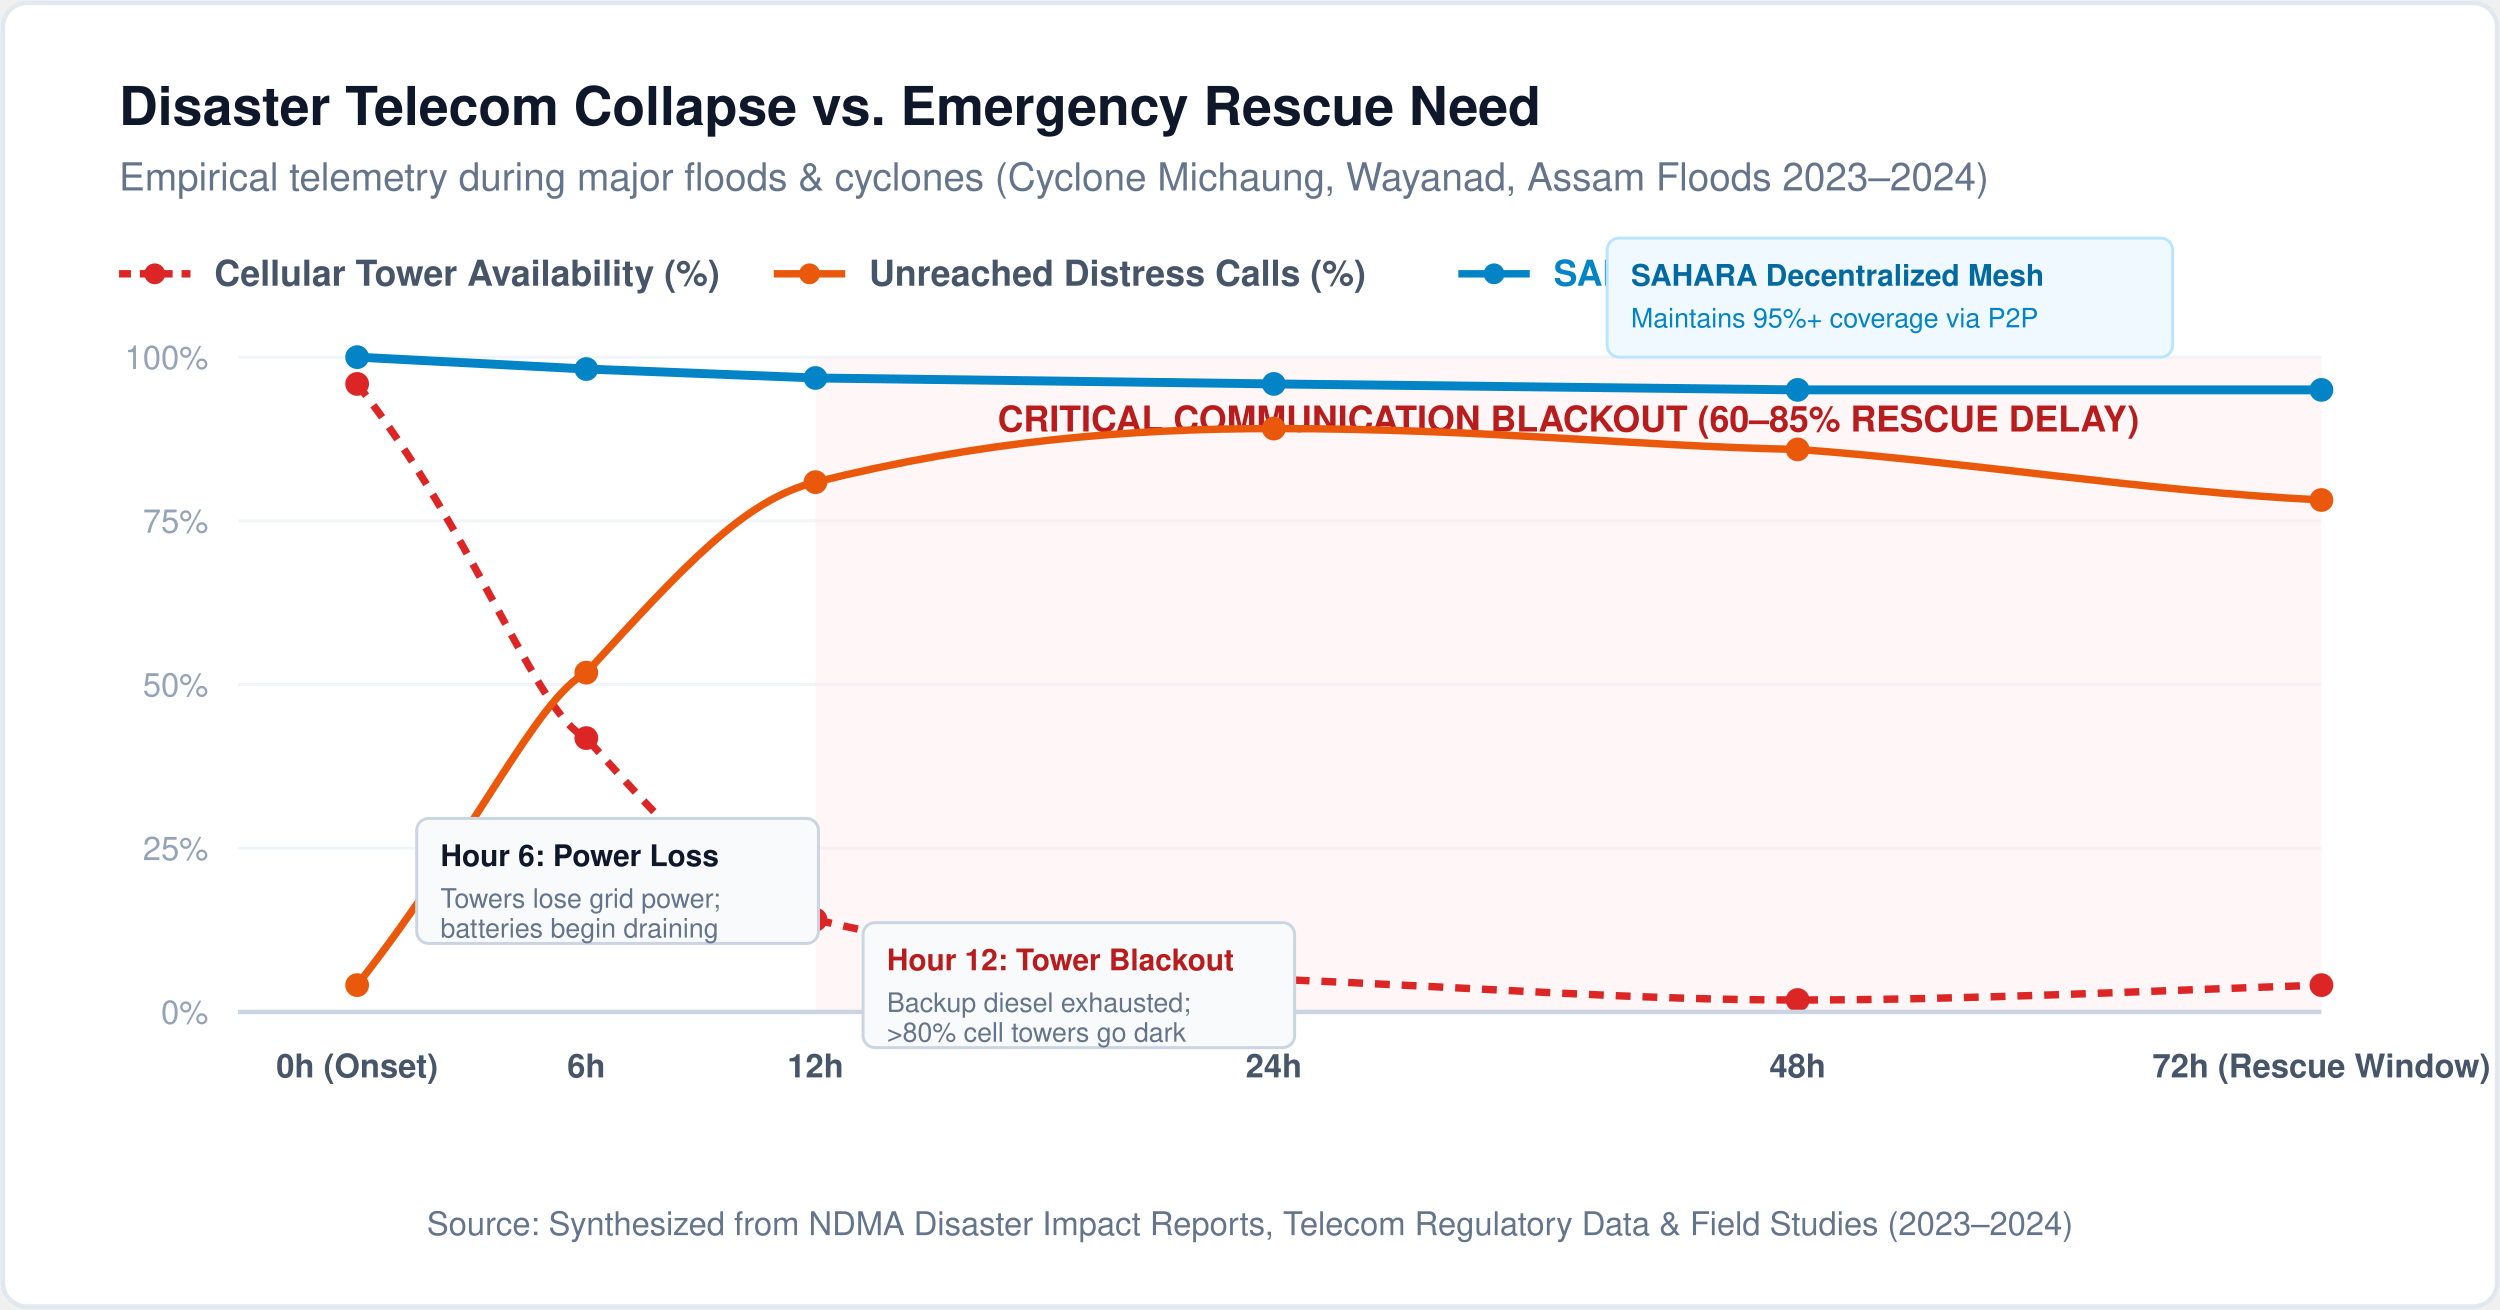
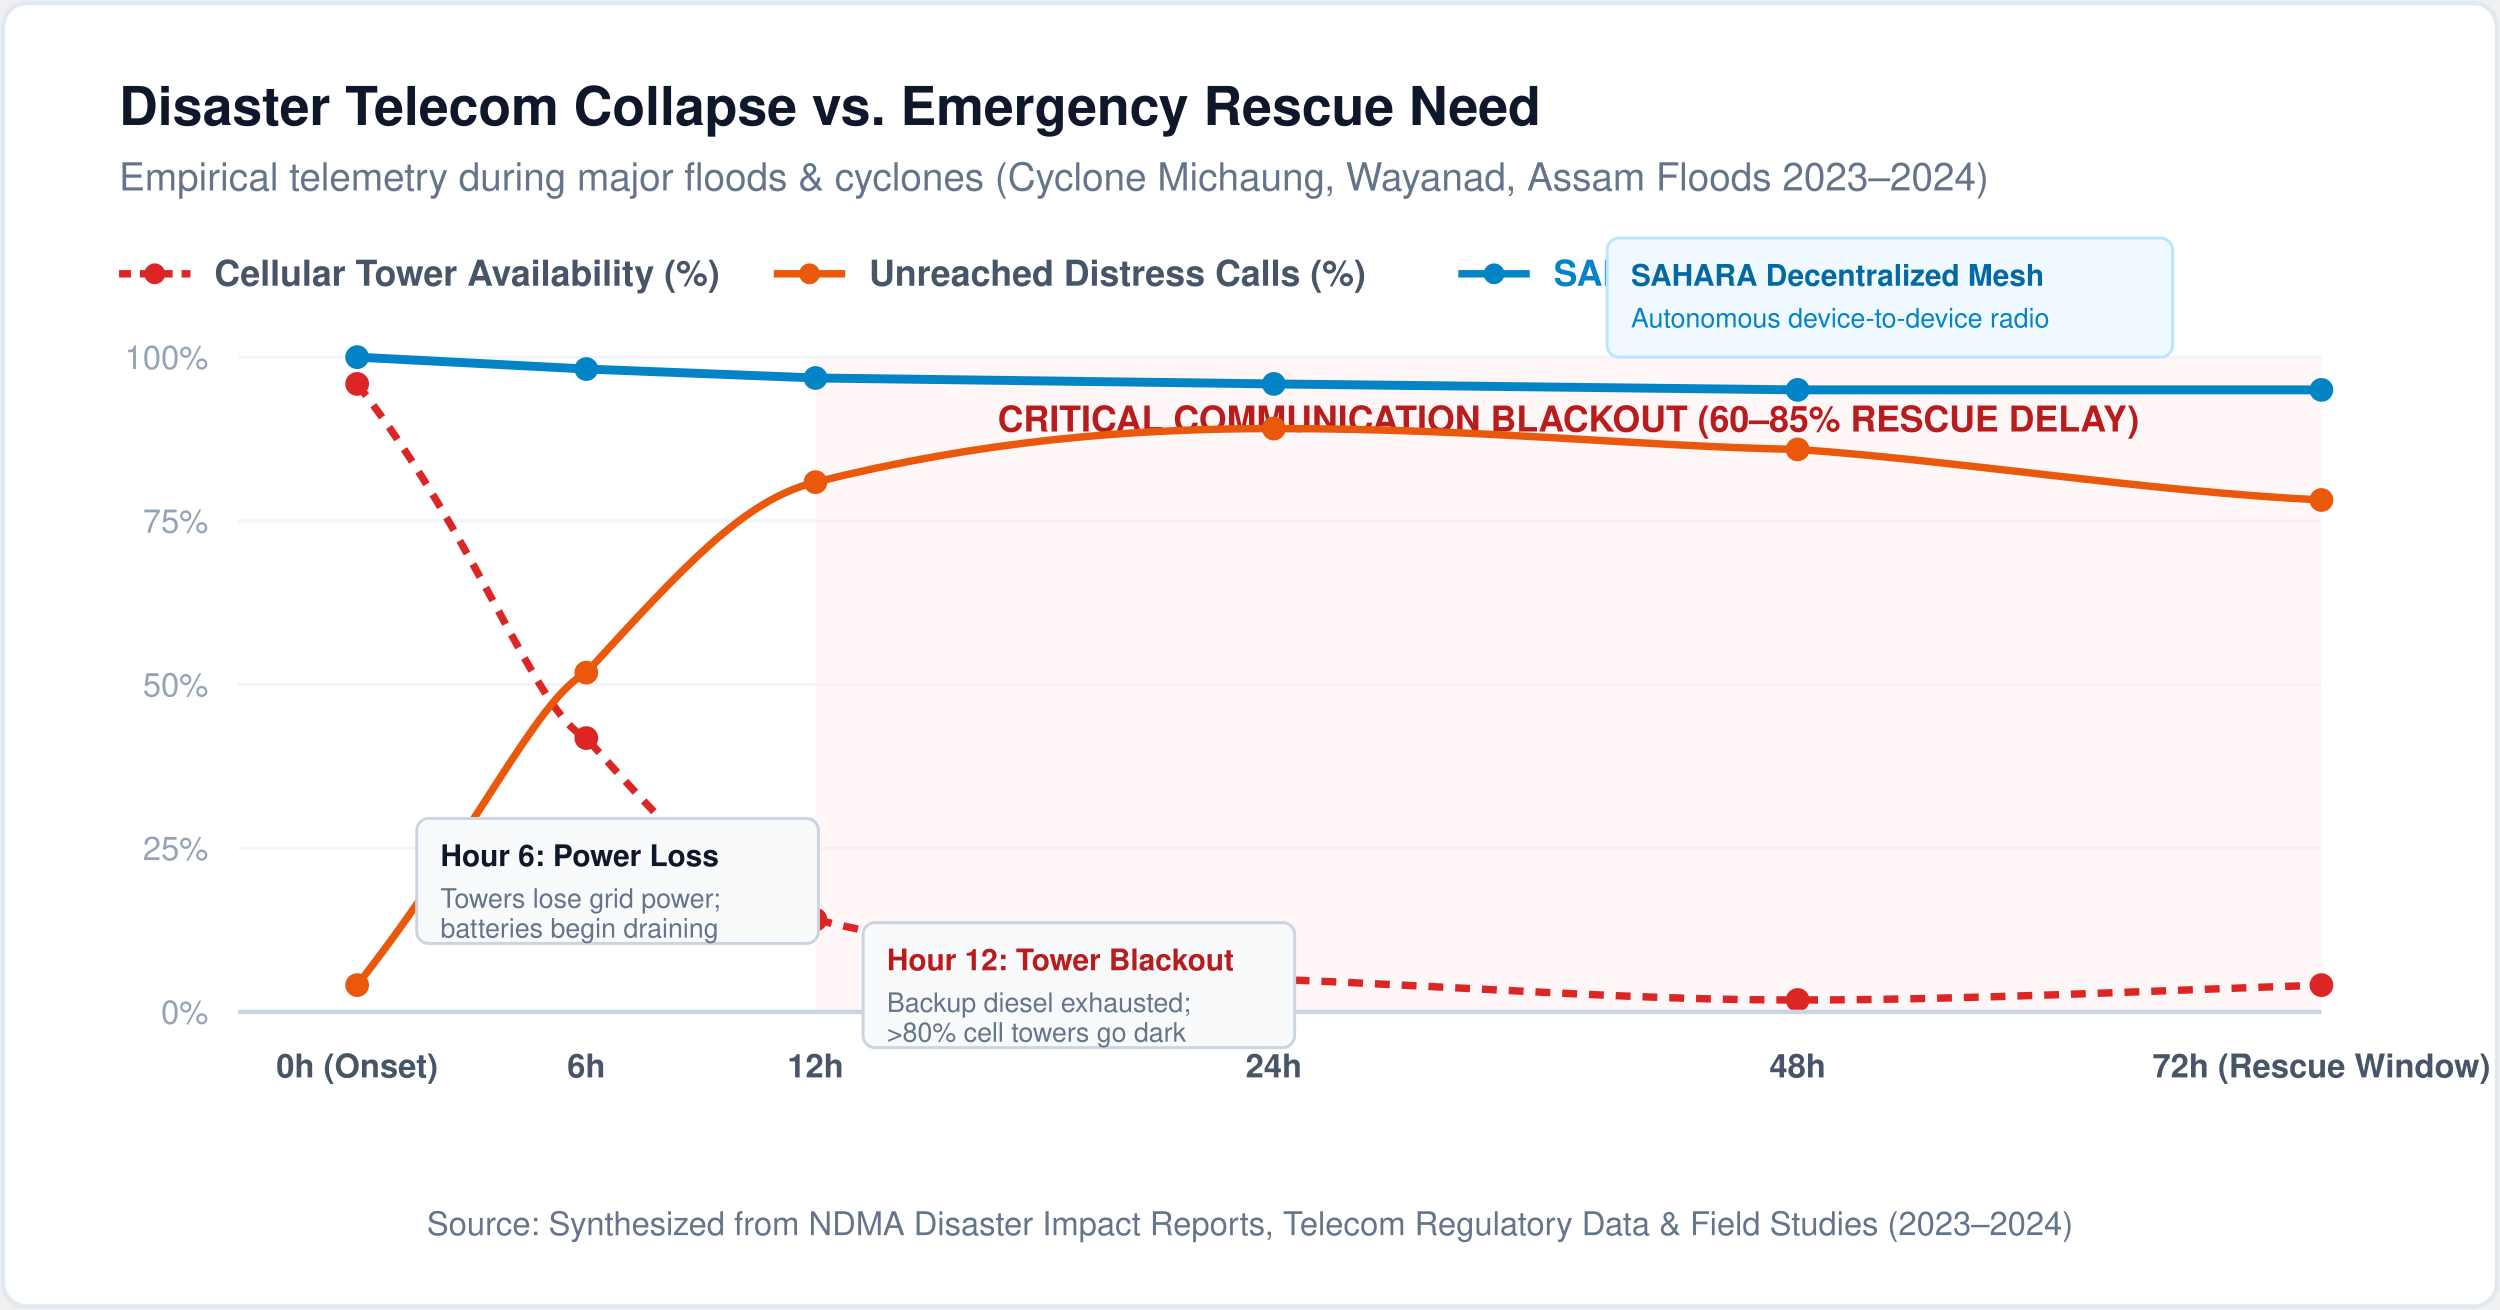
<svg xmlns="http://www.w3.org/2000/svg" viewBox="0 0 840 440" width="100%" height="100%" style="background:#ffffff; font-family: -apple-system, BlinkMacSystemFont, 'Segoe UI', Helvetica, Arial, sans-serif;">
  <rect x="1" y="1" width="838" height="438" rx="8" fill="#ffffff" stroke="#e2e8f0" stroke-width="1.5" />
  <text x="40" y="42" font-size="18" font-weight="700" fill="#0f172a">Disaster Telecom Collapse vs. Emergency Rescue Need</text>
  <text x="40" y="64" font-size="13" fill="#64748b">Empirical telemetry during major floods &amp; cyclones (Cyclone Michaung, Wayanad, Assam Floods 2023–2024)</text>
  <g transform="translate(40, 84)">
    <line x1="0" y1="8" x2="24" y2="8" stroke="#dc2626" stroke-width="2.5" stroke-dasharray="4,3" />
    <circle cx="12" cy="8" r="3.5" fill="#dc2626" />
    <text x="32" y="12" font-size="12" font-weight="600" fill="#475569">Cellular Tower Availability (%)</text>
    <line x1="220" y1="8" x2="244" y2="8" stroke="#ea580c" stroke-width="2.5" />
    <circle cx="232" cy="8" r="3.5" fill="#ea580c" />
    <text x="252" y="12" font-size="12" font-weight="600" fill="#475569">Unreached Distress Calls (%)</text>
    <line x1="450" y1="8" x2="474" y2="8" stroke="#0284c7" stroke-width="2.5" />
    <circle cx="462" cy="8" r="3.5" fill="#0284c7" />
-     <text x="482" y="12" font-size="12" font-weight="600" fill="#0284c7">SAHARA P2P Mesh Availability (%)</text>
+     <text x="482" y="12" font-size="12" font-weight="600" fill="#0284c7">SAHARA Direct P2P Mesh</text>
  </g>
  <g stroke="#f1f5f9" stroke-width="1">
    <line x1="80" y1="120" x2="780" y2="120" />
    <line x1="80" y1="175" x2="780" y2="175" />
    <line x1="80" y1="230" x2="780" y2="230" />
    <line x1="80" y1="285" x2="780" y2="285" />
    <line x1="80" y1="340" x2="780" y2="340" />
  </g>
  <text x="70" y="124" font-size="11" fill="#94a3b8" text-anchor="end">100%</text>
  <text x="70" y="179" font-size="11" fill="#94a3b8" text-anchor="end">75%</text>
  <text x="70" y="234" font-size="11" fill="#94a3b8" text-anchor="end">50%</text>
  <text x="70" y="289" font-size="11" fill="#94a3b8" text-anchor="end">25%</text>
  <text x="70" y="344" font-size="11" fill="#94a3b8" text-anchor="end">0%</text>
  <rect x="274" y="120" width="506" height="220" fill="#fee2e2" fill-opacity="0.3" />
  <text x="527" y="145" font-size="12" font-weight="700" fill="#b91c1c" text-anchor="middle">CRITICAL COMMUNICATION BLACKOUT (60–85% RESCUE DELAY)</text>
  <path d="M 120,129 C 160,180 180,240 197,248 C 230,285 250,305 274,309 C 330,322 380,328 428,329 C 500,332 550,336 604,336 C 660,336 720,333 780,331" fill="none" stroke="#dc2626" stroke-width="2.5" stroke-dasharray="5,4" />
  <circle cx="120" cy="129" r="4" fill="#dc2626" />
  <circle cx="197" cy="248" r="4" fill="#dc2626" />
  <circle cx="274" cy="309" r="4" fill="#dc2626" />
  <circle cx="428" cy="329" r="4" fill="#dc2626" />
  <circle cx="604" cy="336" r="4" fill="#dc2626" />
  <circle cx="780" cy="331" r="4" fill="#dc2626" />
  <path d="M 120,331 C 160,280 180,235 197,226 C 230,190 250,168 274,162 C 330,148 380,144 428,144 C 500,144 550,150 604,151 C 660,155 720,165 780,168" fill="none" stroke="#ea580c" stroke-width="2.5" />
  <circle cx="120" cy="331" r="4" fill="#ea580c" />
  <circle cx="197" cy="226" r="4" fill="#ea580c" />
  <circle cx="274" cy="162" r="4" fill="#ea580c" />
  <circle cx="428" cy="144" r="4" fill="#ea580c" />
  <circle cx="604" cy="151" r="4" fill="#ea580c" />
  <circle cx="780" cy="168" r="4" fill="#ea580c" />
  <path d="M 120,120 L 197,124 L 274,127 L 428,129 L 604,131 L 780,131" fill="none" stroke="#0284c7" stroke-width="3" />
  <circle cx="120" cy="120" r="4" fill="#0284c7" />
  <circle cx="197" cy="124" r="4" fill="#0284c7" />
  <circle cx="274" cy="127" r="4" fill="#0284c7" />
  <circle cx="428" cy="129" r="4" fill="#0284c7" />
  <circle cx="604" cy="131" r="4" fill="#0284c7" />
  <circle cx="780" cy="131" r="4" fill="#0284c7" />
  <line x1="80" y1="340" x2="780" y2="340" stroke="#cbd5e1" stroke-width="1.5" />
  <text x="120" y="362" font-size="11" font-weight="600" fill="#475569" text-anchor="middle">0h (Onset)</text>
  <text x="197" y="362" font-size="11" font-weight="600" fill="#475569" text-anchor="middle">6h</text>
  <text x="274" y="362" font-size="11" font-weight="600" fill="#475569" text-anchor="middle">12h</text>
  <text x="428" y="362" font-size="11" font-weight="600" fill="#475569" text-anchor="middle">24h</text>
  <text x="604" y="362" font-size="11" font-weight="600" fill="#475569" text-anchor="middle">48h</text>
  <text x="780" y="362" font-size="11" font-weight="600" fill="#475569" text-anchor="middle">72h (Rescue Window)</text>
  <g transform="translate(140, 275)">
    <rect x="0" y="0" width="135" height="42" rx="4" fill="#f8fafc" stroke="#cbd5e1" stroke-width="1" />
    <text x="8" y="16" font-size="10" font-weight="700" fill="#0f172a">Hour 6: Power Loss</text>
    <text x="8" y="30" font-size="9" fill="#64748b">Towers lose grid power;</text>
    <text x="8" y="40" font-size="9" fill="#64748b">batteries begin draining</text>
  </g>
  <g transform="translate(290, 310)">
    <rect x="0" y="0" width="145" height="42" rx="4" fill="#f8fafc" stroke="#cbd5e1" stroke-width="1" />
    <text x="8" y="16" font-size="10" font-weight="700" fill="#b91c1c">Hour 12: Tower Blackout</text>
    <text x="8" y="30" font-size="9" fill="#64748b">Backup diesel exhausted;</text>
    <text x="8" y="40" font-size="9" fill="#64748b">&gt;80% cell towers go dark</text>
  </g>
  <g transform="translate(540, 80)">
    <rect x="0" y="0" width="190" height="40" rx="4" fill="#f0f9ff" stroke="#bae6fd" stroke-width="1" />
    <text x="8" y="16" font-size="10" font-weight="700" fill="#0369a1">SAHARA Decentralized Mesh</text>
-     <text x="8" y="30" font-size="9" fill="#0284c7">Maintains 95%+ coverage via P2P</text>
+     <text x="8" y="30" font-size="9" fill="#0284c7">Autonomous device-to-device radio</text>
  </g>
  <text x="420" y="415" font-size="11" fill="#64748b" text-anchor="middle">Source: Synthesized from NDMA Disaster Impact Reports, Telecom Regulatory Data &amp; Field Studies (2023–2024)</text>
</svg>
